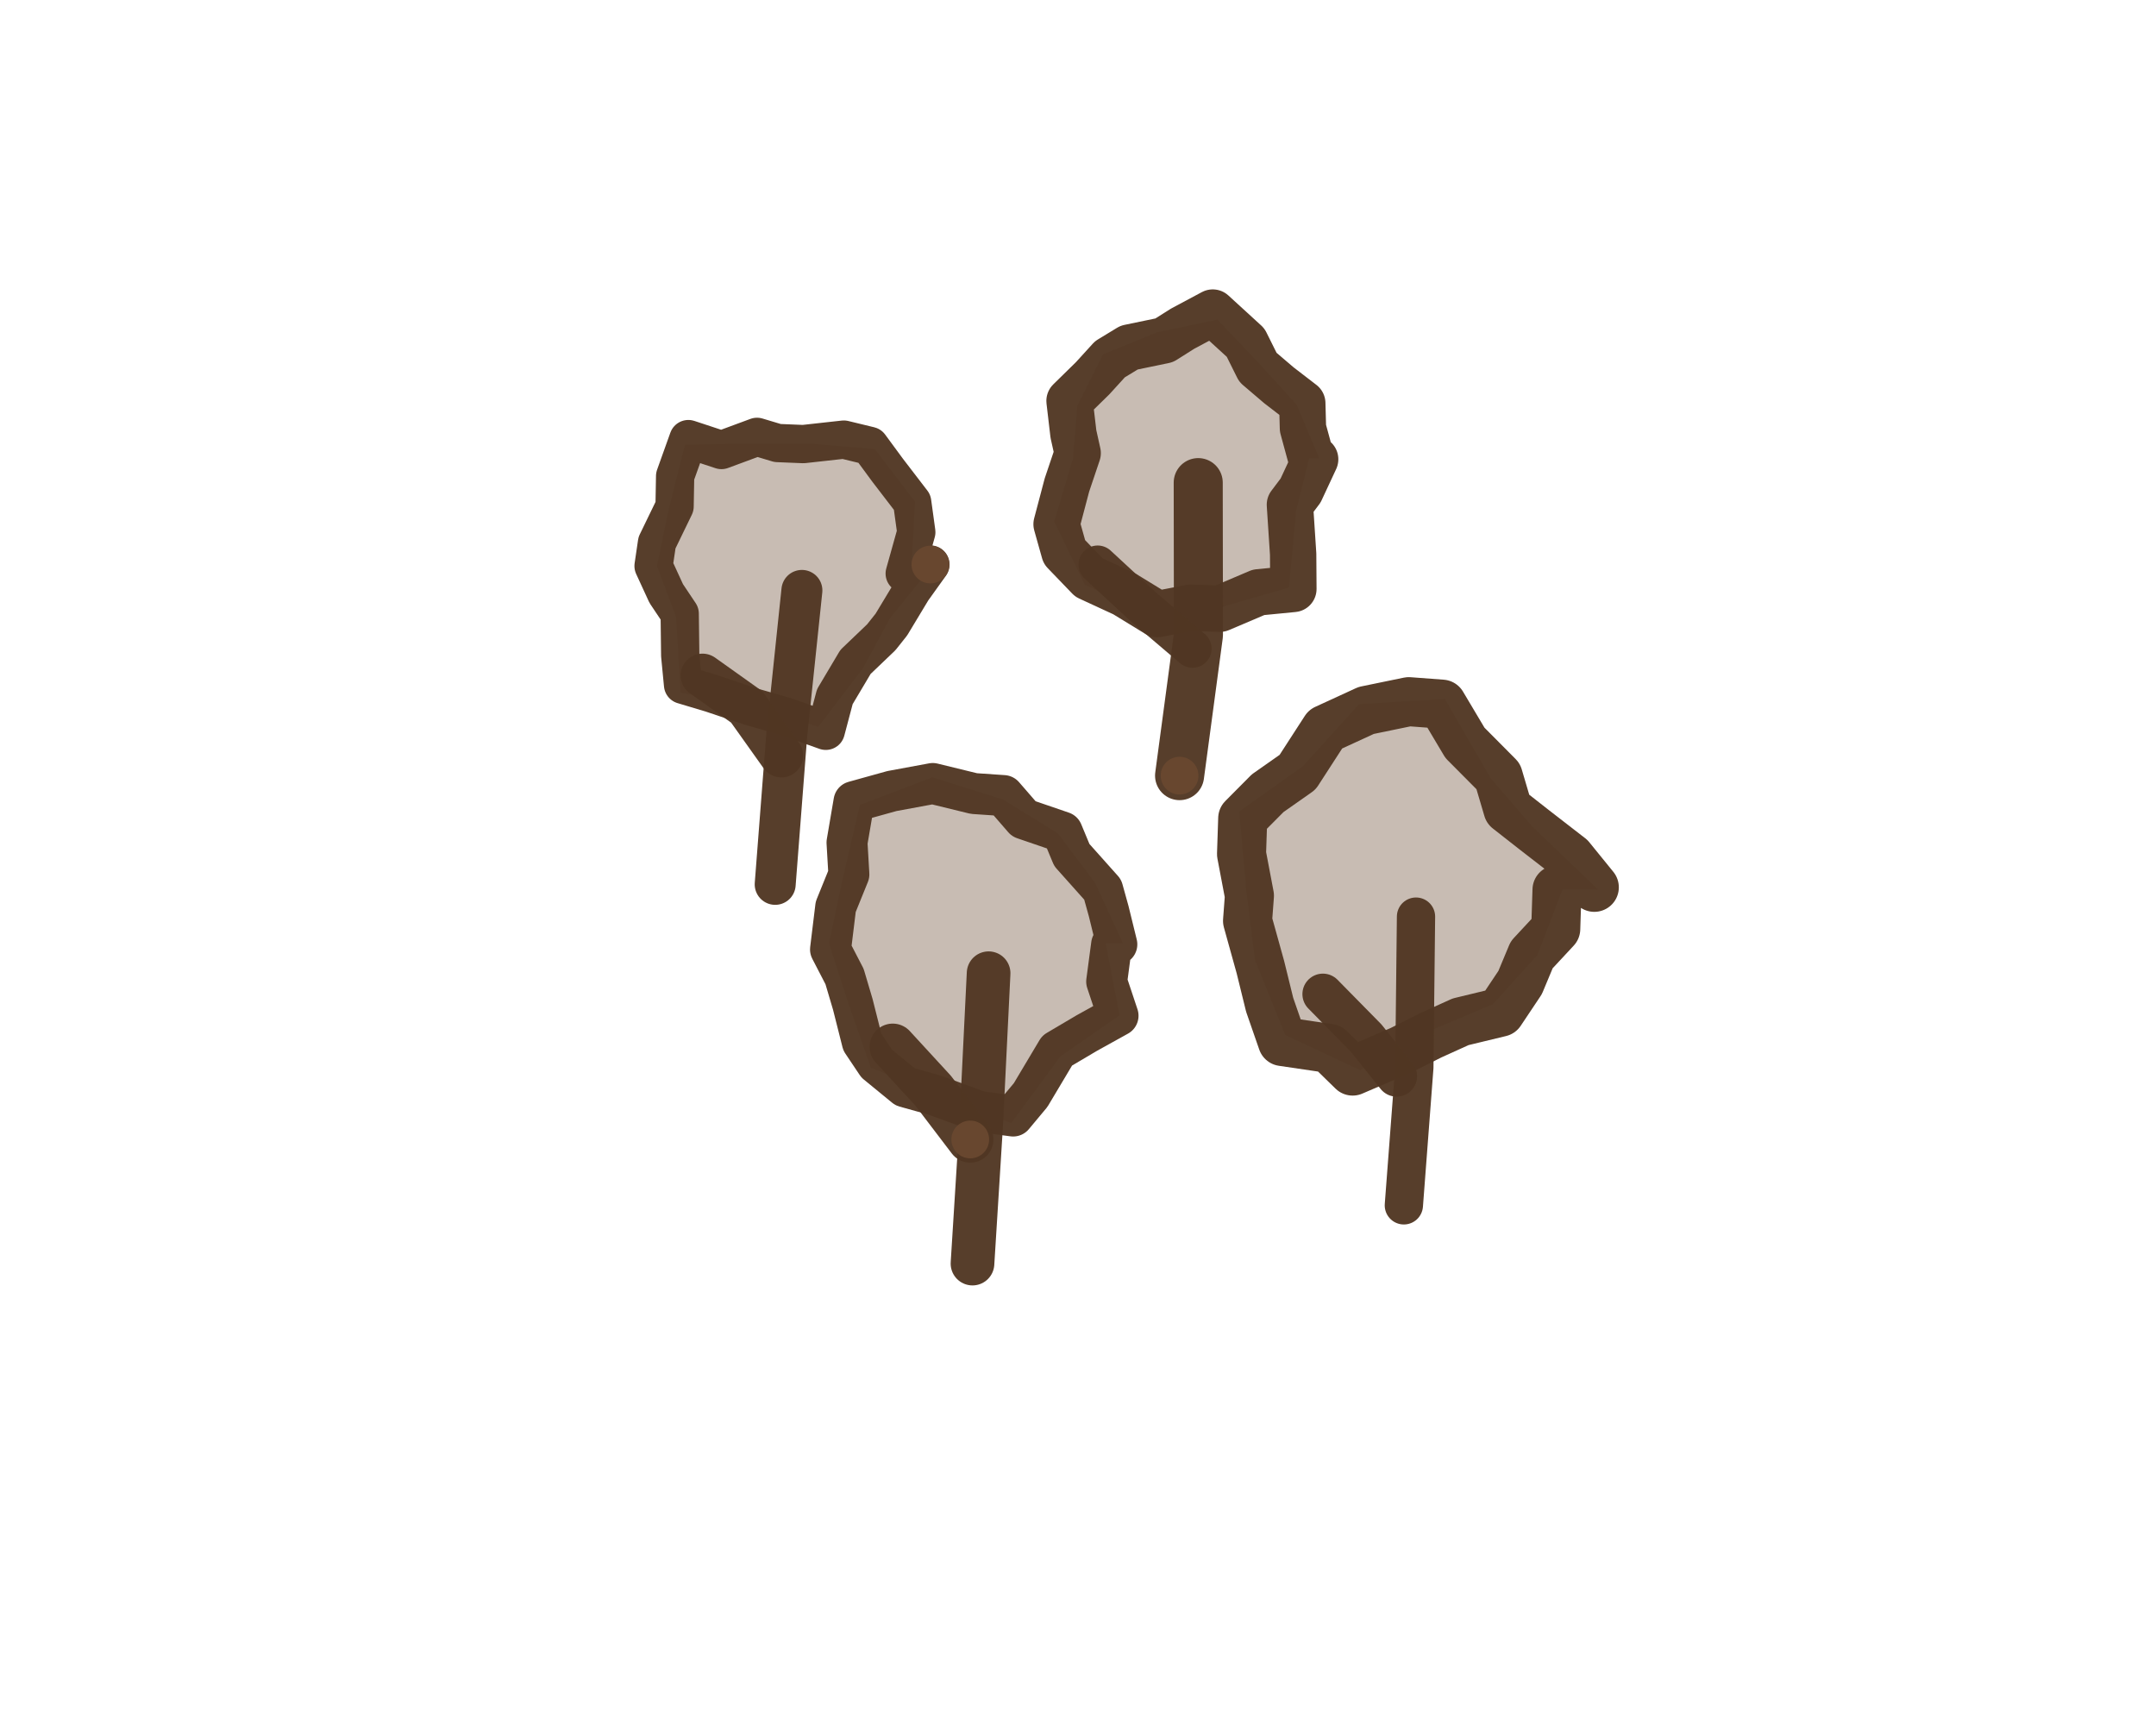
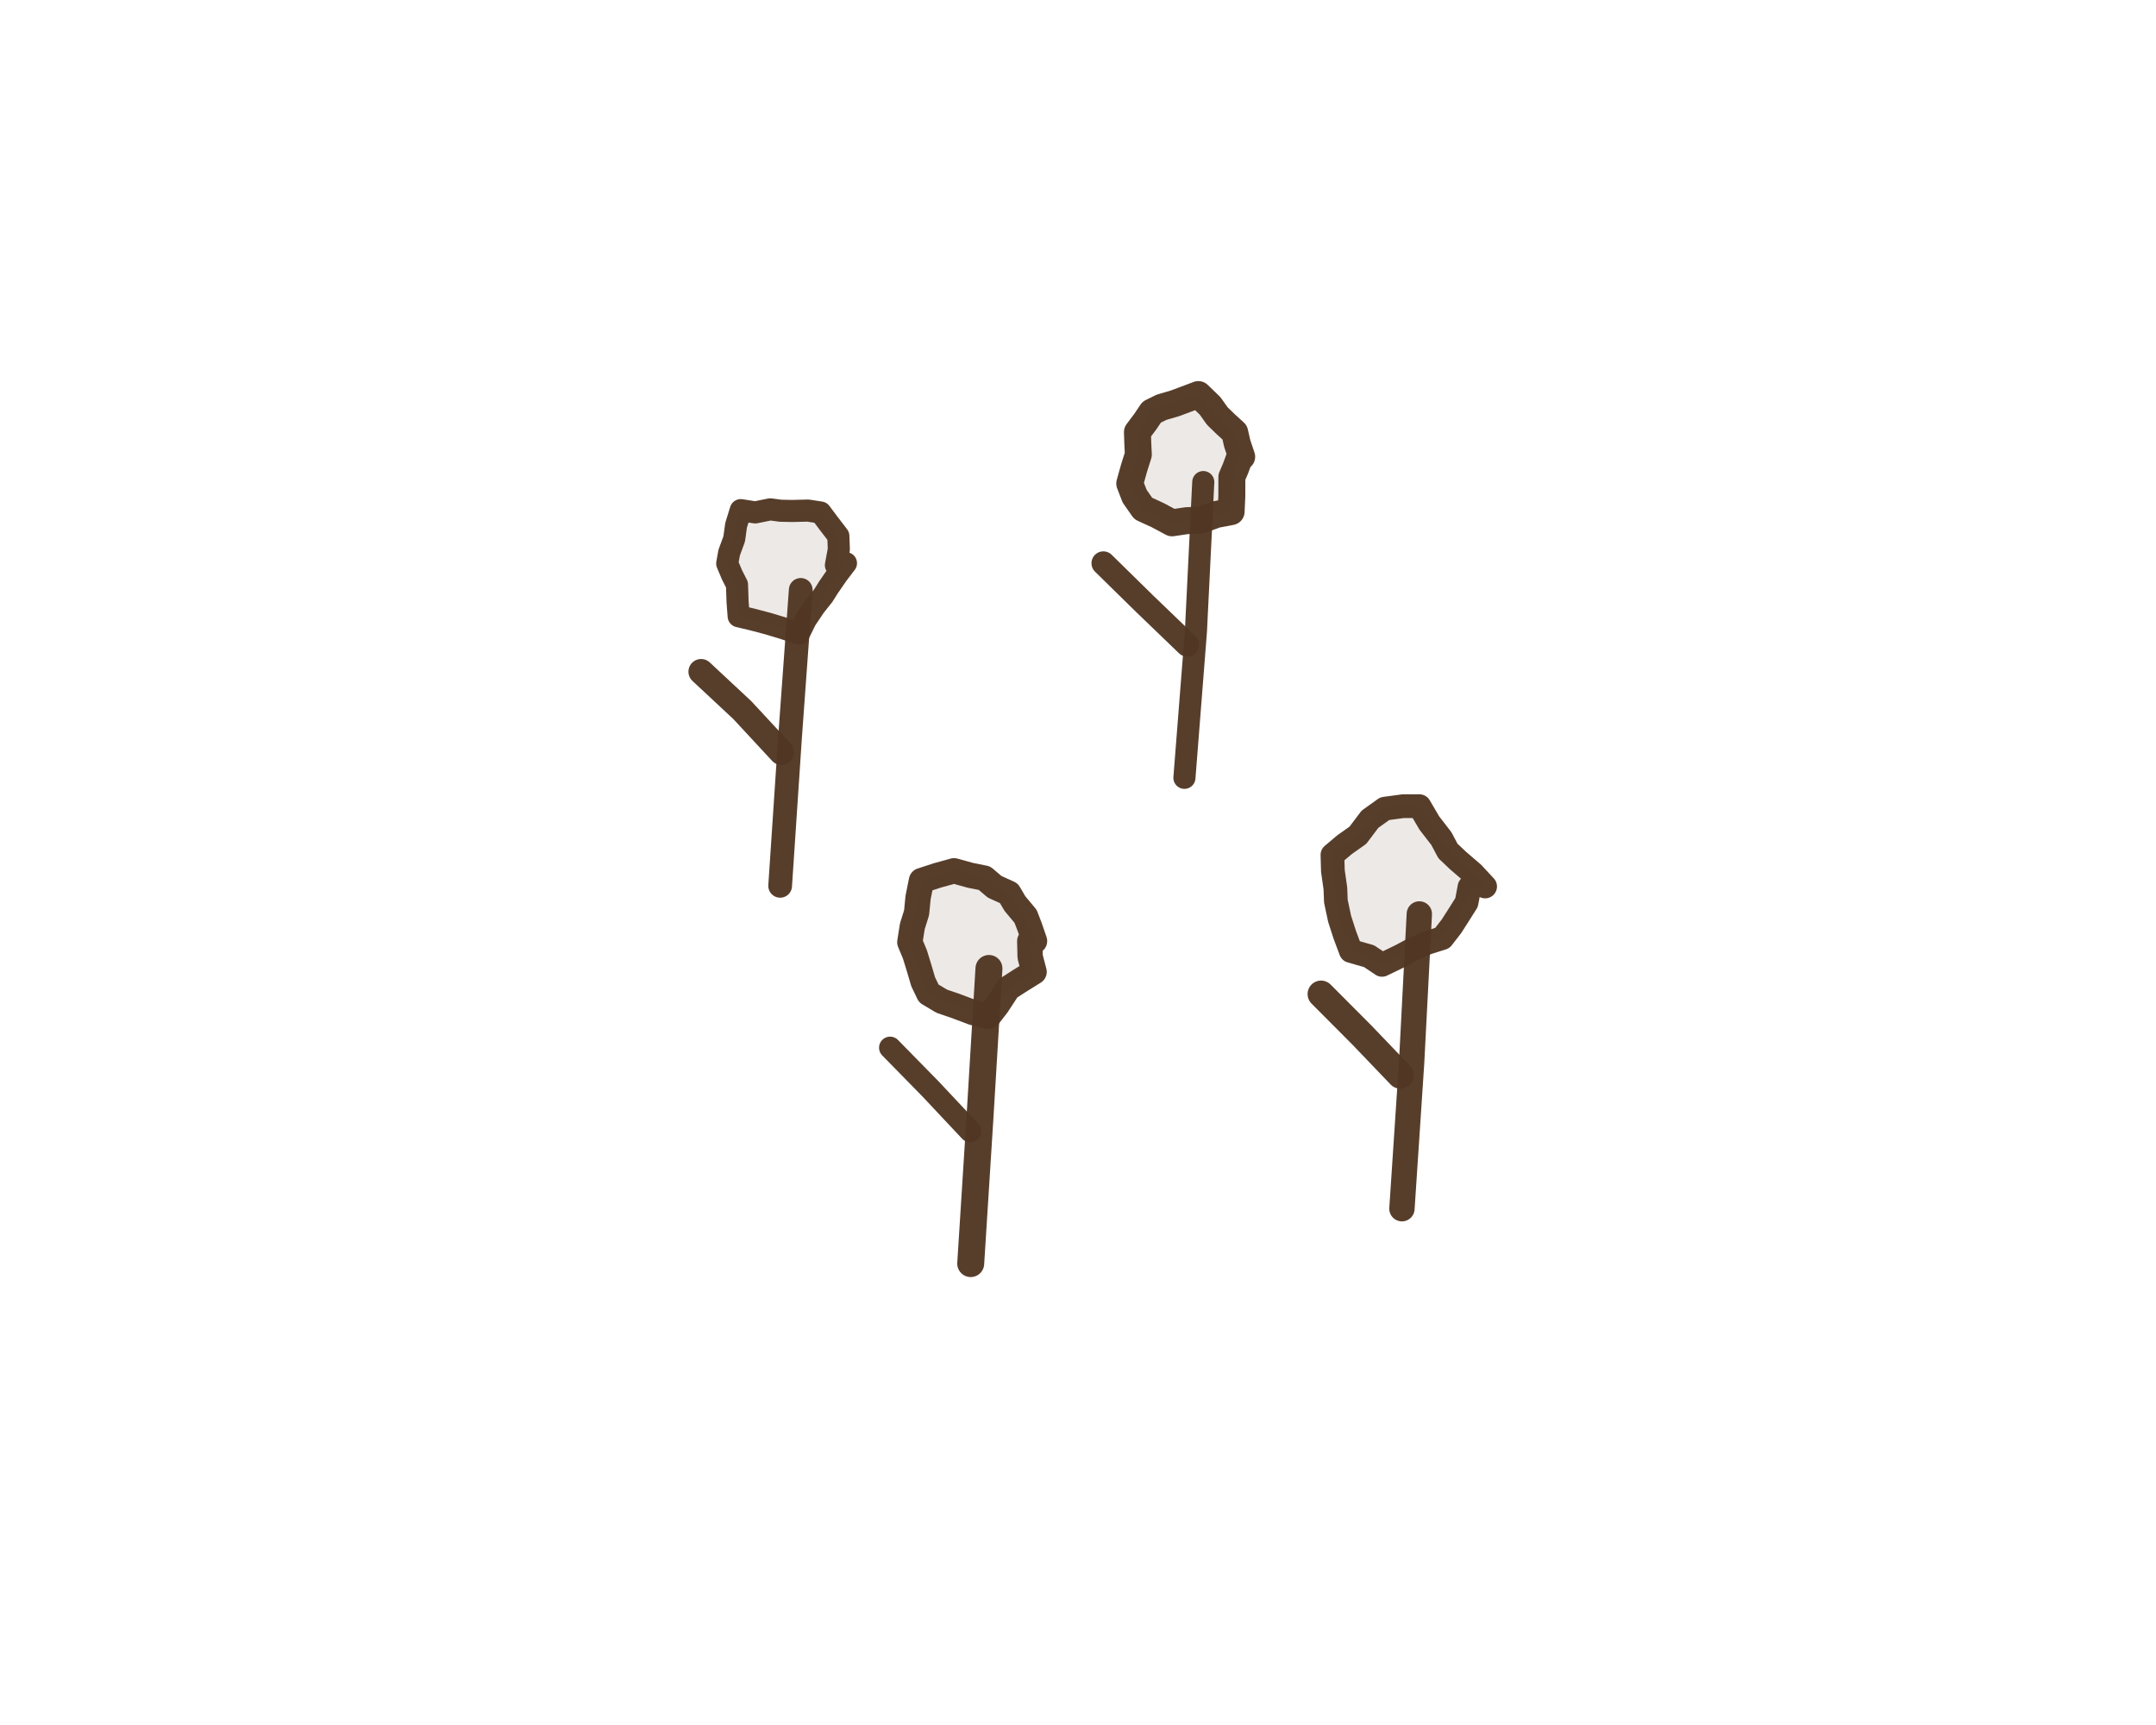
<svg xmlns="http://www.w3.org/2000/svg" viewBox="-40 -32 80 64" fill="none" stroke="#503622" stroke-linecap="round" stroke-linejoin="round">
-   <path d="M-5.407 -11 L-6.977 -9.062 L-7.977 -7.21 L-9.638 -5.032 L-12.179 -5.834 L-14.749 -6.299 L-14.914 -9.115 L-15.624 -11 L-15.206 -13.025 L-14.585 -15.496 L-12.038 -15.546 L-9.963 -15.542 L-7.539 -15.34 L-6.046 -13.386 L-6.18 -11Z" fill="#68472f" fill-opacity="0.365" stroke="none" />
-   <path d="M8.579 -15 L8.091 -13.03 L7.828 -10.2 L5.264 -9.46 L2.676 -9.198 L0.253 -10.302 L-0.882 -12.649 L-0.185 -15 L-0.026 -16.939 L0.927 -18.853 L2.934 -19.671 L5.174 -20.142 L6.766 -18.469 L8.115 -16.982 L8.951 -15Z" fill="#68472f" fill-opacity="0.365" stroke="none" />
-   <path d="M1.028 3 L1.543 5.669 L-0.655 7.195 L-2.477 9.672 L-5.271 8.569 L-7.684 7.62 L-8.536 5.185 L-9.239 3 L-8.756 0.71 L-8.095 -2.134 L-5.406 -3.162 L-2.782 -2.338 L-0.746 -1.081 L0.641 0.765 L1.668 3Z" fill="#68472f" fill-opacity="0.365" stroke="none" />
-   <path d="M17.979 1 L17.048 3.431 L15.396 5.258 L13.185 6.19 L10.47 7.705 L7.691 6.403 L6.566 3.617 L6.24 1 L5.984 -1.897 L8.349 -3.578 L10.43 -5.877 L13.614 -6.07 L15.303 -3.141 L16.854 -1.338 L19.295 1Z" fill="#68472f" fill-opacity="0.365" stroke="none" />
-   <path d="M-5.476 -11.055 L-6.151 -10.112 L-6.925 -8.828 L-7.3 -8.356 L-8.256 -7.442 L-9.023 -6.152 L-9.358 -4.886 L-10.838 -5.413 L-12.172 -5.795 L-13.593 -6.275 L-14.655 -6.593 L-14.76 -7.682 L-14.779 -9.232 L-15.279 -9.98 L-15.749 -11.001 L-15.622 -11.864 L-14.969 -13.21 L-14.949 -14.335 L-14.457 -15.709 L-13.23 -15.304 L-11.91 -15.792 L-11.148 -15.563 L-10.191 -15.524 L-8.689 -15.69 L-7.728 -15.457 L-7.06 -14.549 L-6.153 -13.367 L-6 -12.256 L-6.43 -10.72" stroke-width="1.42" opacity="0.96" />
-   <circle cx="-5.476" cy="-11.055" r=".7" fill="#68472f" stroke="none" />
-   <path d="M-11.236 0.811 L-10.808 -4.722 L-10.245 -10.095" stroke-width="1.52" opacity="0.96" />
-   <path d="M-11.007 -3.967 L-12.29 -5.77 L-13.933 -6.939" stroke-width="1.62" opacity="0.96" />
-   <path d="M8.8 -14.96 L8.259 -13.8 L7.863 -13.275 L7.983 -11.44 L7.992 -10.15 L6.699 -10.024 L5.267 -9.415 L4.172 -9.452 L2.945 -9.216 L1.715 -9.969 L0.405 -10.574 L-0.505 -11.519 L-0.795 -12.551 L-0.411 -14.005 L-0.012 -15.189 L-0.17 -15.898 L-0.314 -17.126 L0.545 -17.968 L1.185 -18.671 L1.897 -19.104 L3.199 -19.374 L3.88 -19.804 L5 -20.403 L6.219 -19.288 L6.676 -18.37 L7.458 -17.703 L8.322 -17.038 L8.347 -16.112 L8.7 -14.816" stroke-width="1.72" opacity="0.96" />
-   <path d="M3.769 -3.223 L4.469 -8.441 L4.461 -14.094" stroke-width="1.82" opacity="0.96" />
-   <circle cx="3.769" cy="-3.223" r=".7" fill="#68472f" stroke="none" />
-   <path d="M4.248 -7.934 L2.403 -9.504 L0.729 -11.051" stroke-width="1.42" opacity="0.96" />
-   <path d="M1.247 3.041 L1.064 4.418 L1.486 5.685 L0.33 6.326 L-0.774 6.978 L-1.758 8.628 L-2.407 9.406 L-3.65 9.24 L-5.344 8.623 L-6.416 8.324 L-7.469 7.461 L-8.002 6.665 L-8.355 5.267 L-8.662 4.231 L-9.183 3.225 L-8.99 1.643 L-8.502 0.44 L-8.571 -0.741 L-8.312 -2.26 L-6.904 -2.651 L-5.389 -2.931 L-3.862 -2.558 L-2.762 -2.483 L-2.013 -1.62 L-0.583 -1.13 L-0.229 -0.278 L0.916 1.005 L1.138 1.804 L1.441 3.037" stroke-width="1.52" opacity="0.96" />
-   <path d="M-3.915 14.881 L-3.591 9.7 L-3.317 4.108" stroke-width="1.62" opacity="0.96" />
-   <path d="M-3.998 10.276 L-5.375 8.467 L-6.874 6.837" stroke-width="1.72" opacity="0.96" />
-   <circle cx="-3.998" cy="10.276" r=".7" fill="#68472f" stroke="none" />
-   <path d="M17.774 1.012 L17.727 2.465 L16.836 3.423 L16.405 4.454 L15.67 5.554 L14.196 5.91 L13.092 6.41 L11.981 6.968 L10.191 7.738 L9.332 6.899 L7.585 6.642 L7.112 5.28 L6.768 3.882 L6.291 2.166 L6.361 1.232 L6.068 -0.313 L6.112 -1.639 L7.037 -2.57 L8.148 -3.35 L9.182 -4.947 L10.692 -5.641 L12.273 -5.967 L13.504 -5.875 L14.358 -4.44 L15.593 -3.197 L15.953 -1.979 L16.911 -1.228 L18.264 -0.18 L19.158 0.921" stroke-width="1.82" opacity="0.96" />
-   <path d="M12.091 12.72 L12.48 7.603 L12.542 2.008" stroke-width="1.42" opacity="0.96" />
-   <path d="M11.822 7.927 L10.688 6.51 L9.087 4.883" stroke-width="1.52" opacity="0.96" />
+   <path d="M-8.595 -11.093 L-9.27 -10.26 L-9.7 -9.463 L-10.414 -8.527 L-11.507 -8.872 L-12.612 -9.072 L-12.683 -10.283 L-12.988 -11.093 L-12.809 -11.964 L-12.542 -13.026 L-11.446 -13.048 L-10.554 -13.046 L-9.512 -12.959 L-8.87 -12.119 L-8.927 -11.093Z" fill="#68472f" fill-opacity="0.12" stroke="none" />
+   <path d="M5.969 -15.093 L5.759 -14.246 L5.646 -13.029 L4.544 -12.711 L3.431 -12.598 L2.389 -13.073 L1.901 -14.082 L2.2 -15.093 L2.269 -15.927 L2.679 -16.75 L3.542 -17.101 L4.505 -17.304 L5.19 -16.585 L5.769 -15.945 L6.129 -15.093Z" fill="#68472f" fill-opacity="0.12" stroke="none" />
+   <path d="M-1.838 2.907 L-1.617 4.055 L-2.562 4.711 L-3.345 5.776 L-4.547 5.302 L-5.584 4.893 L-5.951 3.846 L-6.253 2.907 L-6.045 1.922 L-5.761 0.699 L-4.605 0.257 L-3.476 0.612 L-2.601 1.152 L-2.004 1.946 L-1.563 2.907Z" fill="#68472f" fill-opacity="0.12" stroke="none" />
+   <path d="M14.571 0.907 L14.171 1.952 L13.46 2.738 L12.509 3.139 L11.342 3.79 L10.147 3.23 L9.663 2.032 L9.523 0.907 L9.413 -0.339 L10.43 -1.061 L11.325 -2.05 L12.694 -2.133 L13.42 -0.874 L14.087 -0.098 L15.137 0.907Z" fill="#68472f" fill-opacity="0.12" stroke="none" />
+   <path d="M-8.61 -11.105 L-8.924 -10.694 L-9.259 -10.208 L-9.446 -9.91 L-9.761 -9.514 L-10.105 -9.002 L-10.353 -8.495 L-10.945 -8.695 L-11.505 -8.863 L-12.088 -9.017 L-12.591 -9.136 L-12.632 -9.672 L-12.653 -10.308 L-12.838 -10.671 L-13.016 -11.093 L-12.944 -11.496 L-12.757 -12.004 L-12.687 -12.511 L-12.513 -13.073 L-11.976 -12.989 L-11.418 -13.102 L-11.033 -13.051 L-10.604 -13.042 L-10.019 -13.057 L-9.553 -12.985 L-9.25 -12.58 L-8.893 -12.115 L-8.874 -11.62 L-8.983 -11.031" stroke-width="0.82" opacity="0.96" />
+   <path d="M-11.052 0.866 L-10.685 -4.642 L-10.288 -10.114" stroke-width="0.88" opacity="0.96" />
+   <path d="M-11.002 -4.086 L-12.454 -5.652 L-13.985 -7.08" stroke-width="0.94" opacity="0.96" />
+   <path d="M6.017 -15.084 L5.847 -14.622 L5.709 -14.3 L5.708 -13.599 L5.682 -13.018 L5.128 -12.913 L4.544 -12.701 L4.032 -12.682 L3.49 -12.602 L2.965 -12.884 L2.422 -13.133 L2.103 -13.587 L1.92 -14.06 L2.078 -14.627 L2.239 -15.135 L2.221 -15.494 L2.205 -15.968 L2.495 -16.354 L2.735 -16.71 L3.103 -16.891 L3.6 -17.036 L3.985 -17.18 L4.466 -17.361 L4.902 -16.94 L5.17 -16.563 L5.483 -16.26 L5.815 -15.957 L5.908 -15.546 L6.074 -15.053" stroke-width="1.00" opacity="0.96" />
+   <path d="M3.949 -3.142 L4.376 -8.58 L4.648 -14.114" stroke-width="0.82" opacity="0.96" />
+   <path d="M4.055 -8.078 L2.479 -9.594 L0.94 -11.104" stroke-width="0.88" opacity="0.96" />
+   <path d="M-1.79 2.916 L-1.776 3.499 L-1.629 4.058 L-2.114 4.359 L-2.588 4.663 L-2.996 5.286 L-3.33 5.718 L-3.897 5.565 L-4.563 5.314 L-5.052 5.148 L-5.537 4.859 L-5.744 4.428 L-5.911 3.865 L-6.052 3.407 L-6.24 2.957 L-6.147 2.368 L-5.989 1.863 L-5.935 1.304 L-5.808 0.672 L-5.216 0.478 L-4.601 0.308 L-3.989 0.477 L-3.472 0.58 L-3.093 0.902 L-2.565 1.141 L-2.341 1.523 L-1.944 1.999 L-1.787 2.409 L-1.613 2.915" stroke-width="0.94" opacity="0.96" />
+   <path d="M-3.981 14.881 L-3.637 9.451 L-3.304 3.931" stroke-width="1.00" opacity="0.96" />
+   <path d="M-4 9.968 L-5.473 8.4 L-6.972 6.871" stroke-width="0.82" opacity="0.96" />
+   <path d="M14.526 0.91 L14.418 1.485 L14.124 1.951 L13.856 2.369 L13.52 2.803 L12.964 2.979 L12.489 3.187 L11.96 3.469 L11.281 3.798 L10.8 3.476 L10.124 3.283 L9.902 2.691 L9.708 2.091 L9.569 1.438 L9.55 0.958 L9.458 0.314 L9.441 -0.282 L9.893 -0.663 L10.386 -1.011 L10.832 -1.604 L11.383 -1.998 L12.065 -2.09 L12.67 -2.09 L13.035 -1.467 L13.484 -0.886 L13.726 -0.429 L14.1 -0.074 L14.654 0.402 L15.107 0.89" stroke-width="0.88" opacity="0.96" />
+   <path d="M12.02 12.845 L12.379 7.43 L12.665 1.909" stroke-width="0.94" opacity="0.96" />
+   <path d="M11.961 7.891 L10.541 6.409 L9.019 4.881" stroke-width="1.00" opacity="0.96" />
</svg>
